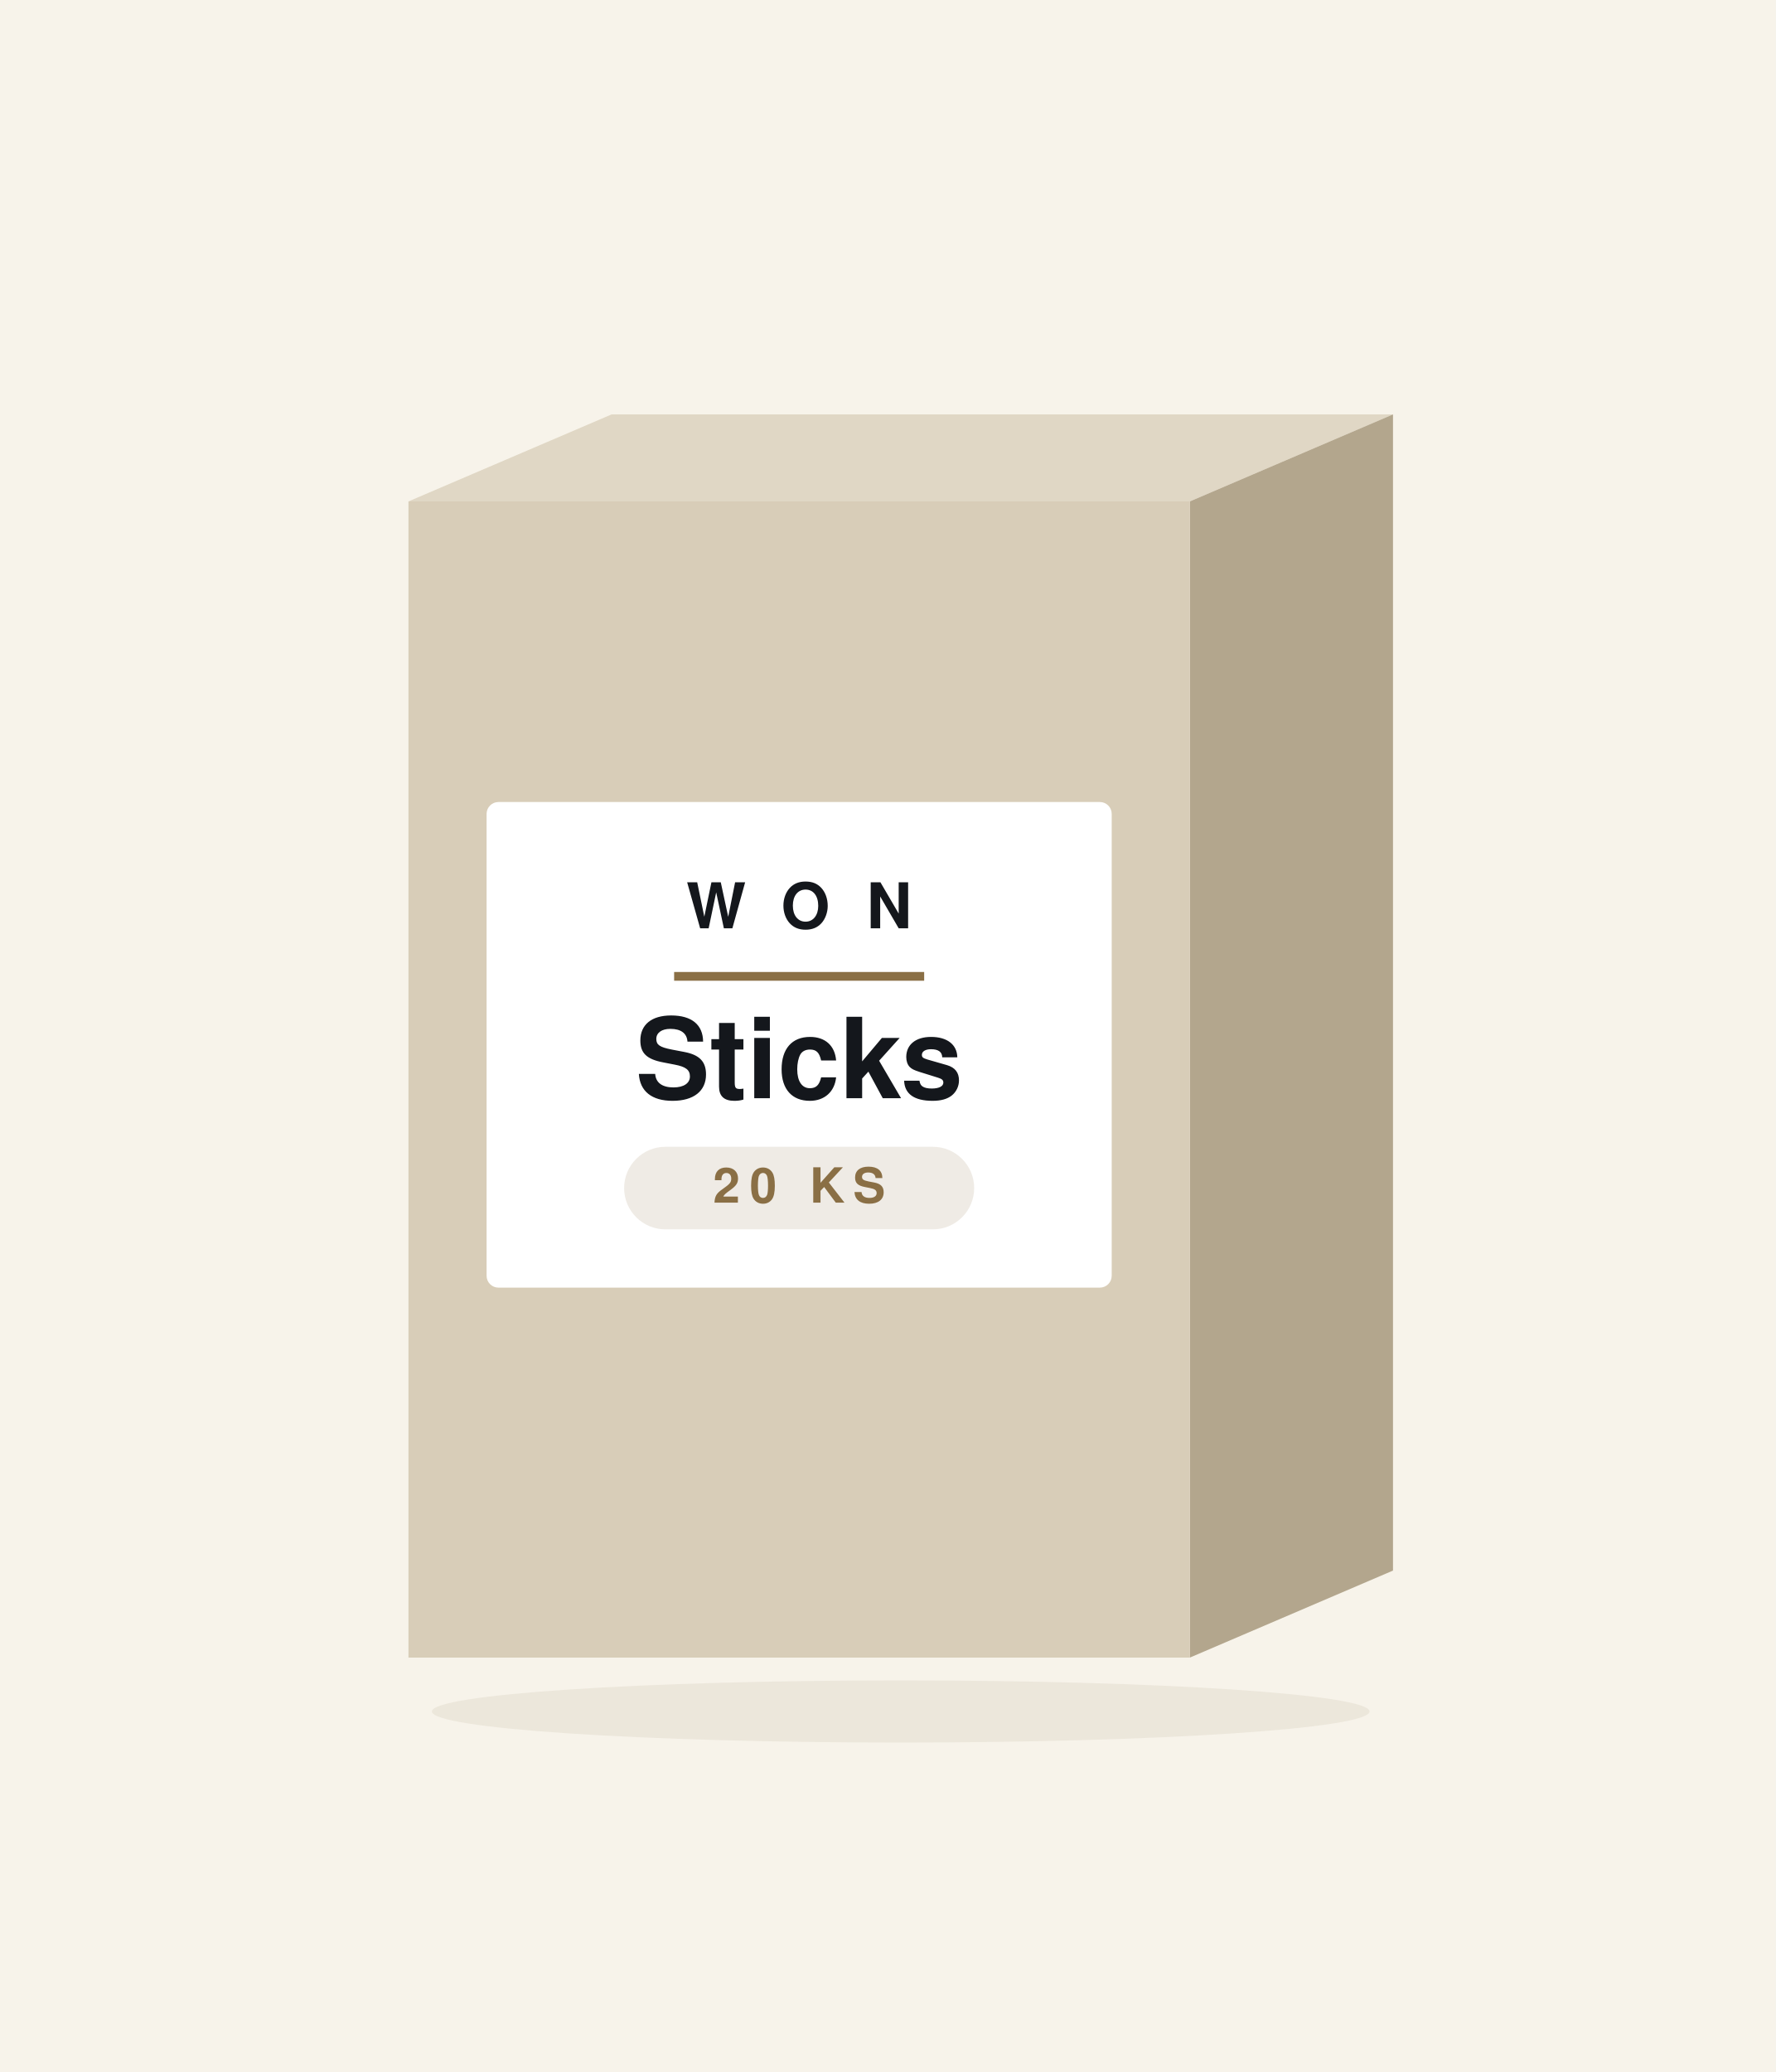
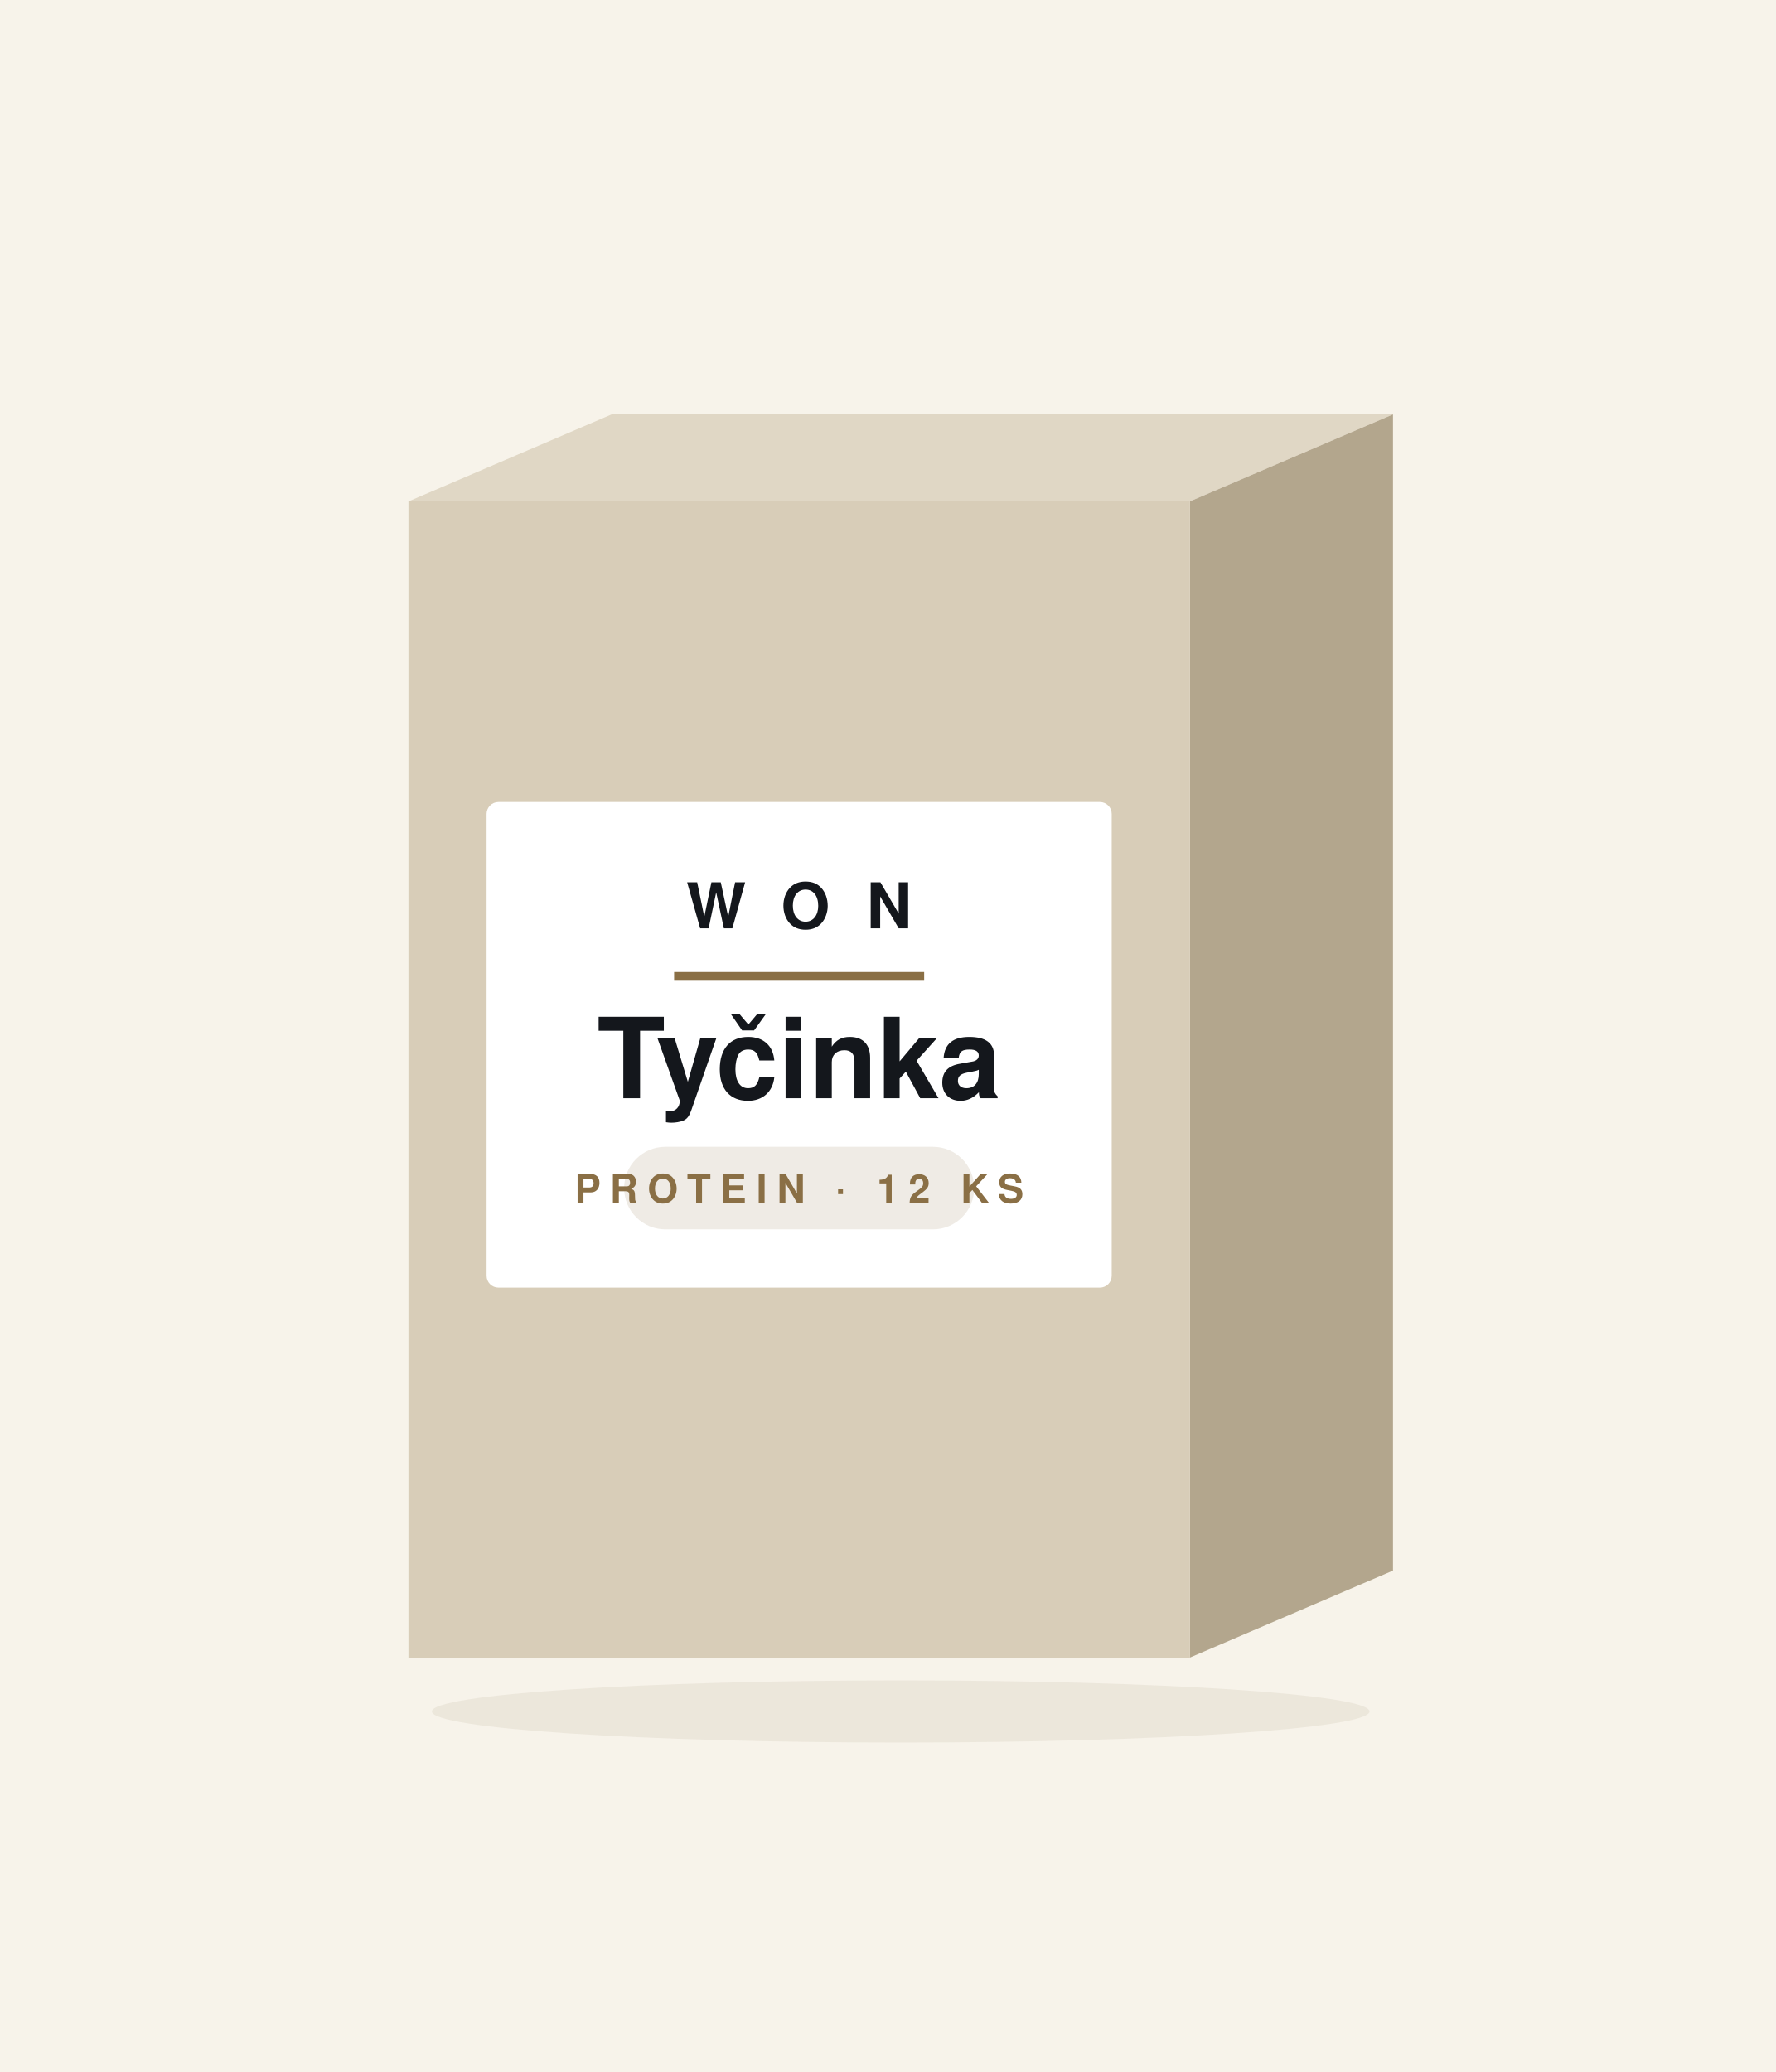
<svg xmlns="http://www.w3.org/2000/svg" viewBox="0 0 600 700" width="600" height="700" role="img">
  <rect width="600" height="700" fill="#f7f3ea" />
  <ellipse cx="304.32" cy="578.2" rx="158.4" ry="10.5" fill="#b3a68d" fill-opacity="0.16" />
  <polygon points="138,169.4 206.64,140 470.64,140 402,169.4" fill="#d8cdb8" fill-opacity="0.75" />
  <polygon points="402,169.4 470.64,140 470.64,530.6 402,560" fill="#b3a68d" />
  <rect x="138" y="169.4" width="264" height="390.6" fill="#d8cdb8" />
  <g>
    <rect x="164.4" y="270.956" width="211.2" height="164.052" rx="4" fill="#ffffff" />
    <text x="270" y="313.61" text-anchor="middle" font-family="Helvetica Neue, Helvetica, Arial, sans-serif" font-size="21.327" font-weight="700" letter-spacing="12.304" fill="#14171c">WON</text>
    <rect x="227.76" y="328.374" width="84.48" height="2.953" fill="#8a6f45" />
-     <text x="270" y="371.028" text-anchor="middle" font-family="Helvetica Neue, Helvetica, Arial, sans-serif" font-size="37.732" font-weight="800" fill="#14171c">Sticks</text>
+     <text x="270" y="371.028" text-anchor="middle" font-family="Helvetica Neue, Helvetica, Arial, sans-serif" font-size="37.732" font-weight="800" fill="#14171c">Tyčinka</text>
    <rect x="210.864" y="387.433" width="118.272" height="27.889" rx="13.944" fill="#8a6f45" fill-opacity="0.14" />
-     <text x="270" y="406.299" text-anchor="middle" font-family="Helvetica Neue, Helvetica, Arial, sans-serif" font-size="16.405" font-weight="700" letter-spacing="3.281" fill="#8a6f45">20 KS</text>
+     <text x="270" y="406.299" text-anchor="middle" font-family="Helvetica Neue, Helvetica, Arial, sans-serif" font-size="13.278" font-weight="700" letter-spacing="3.281" fill="#8a6f45">PROTEIN · 12 KS</text>
  </g>
</svg>
